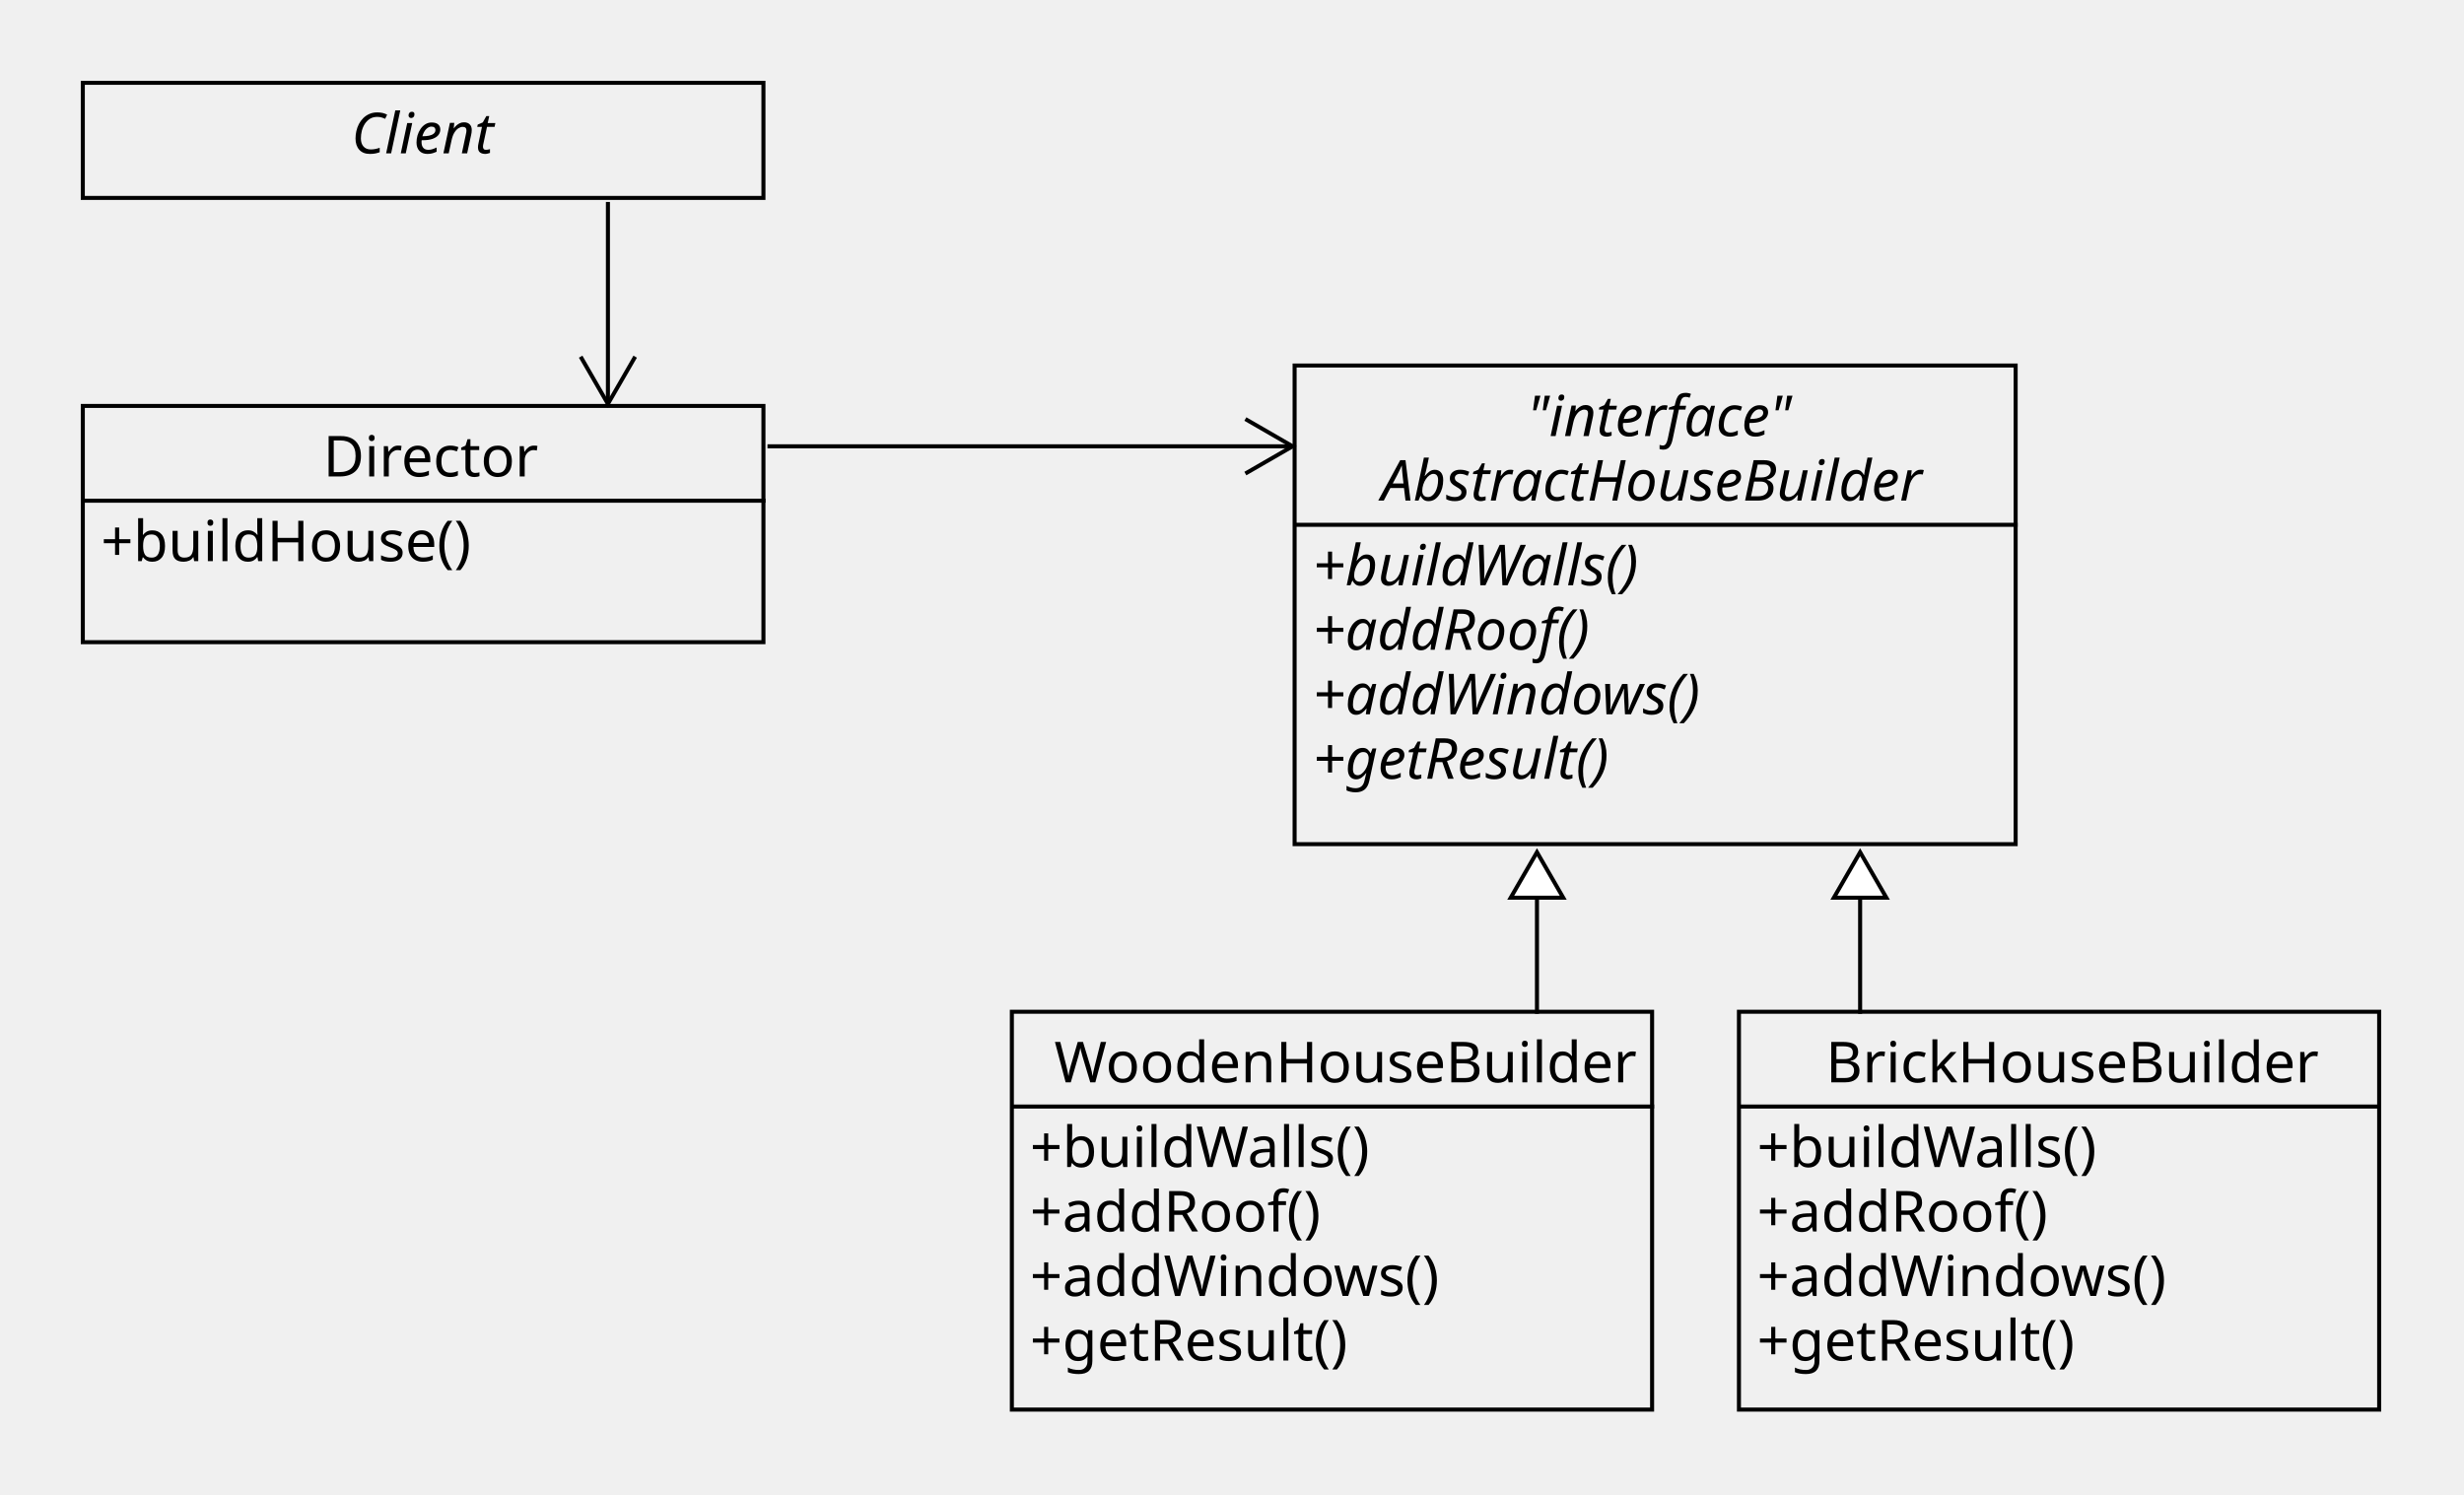
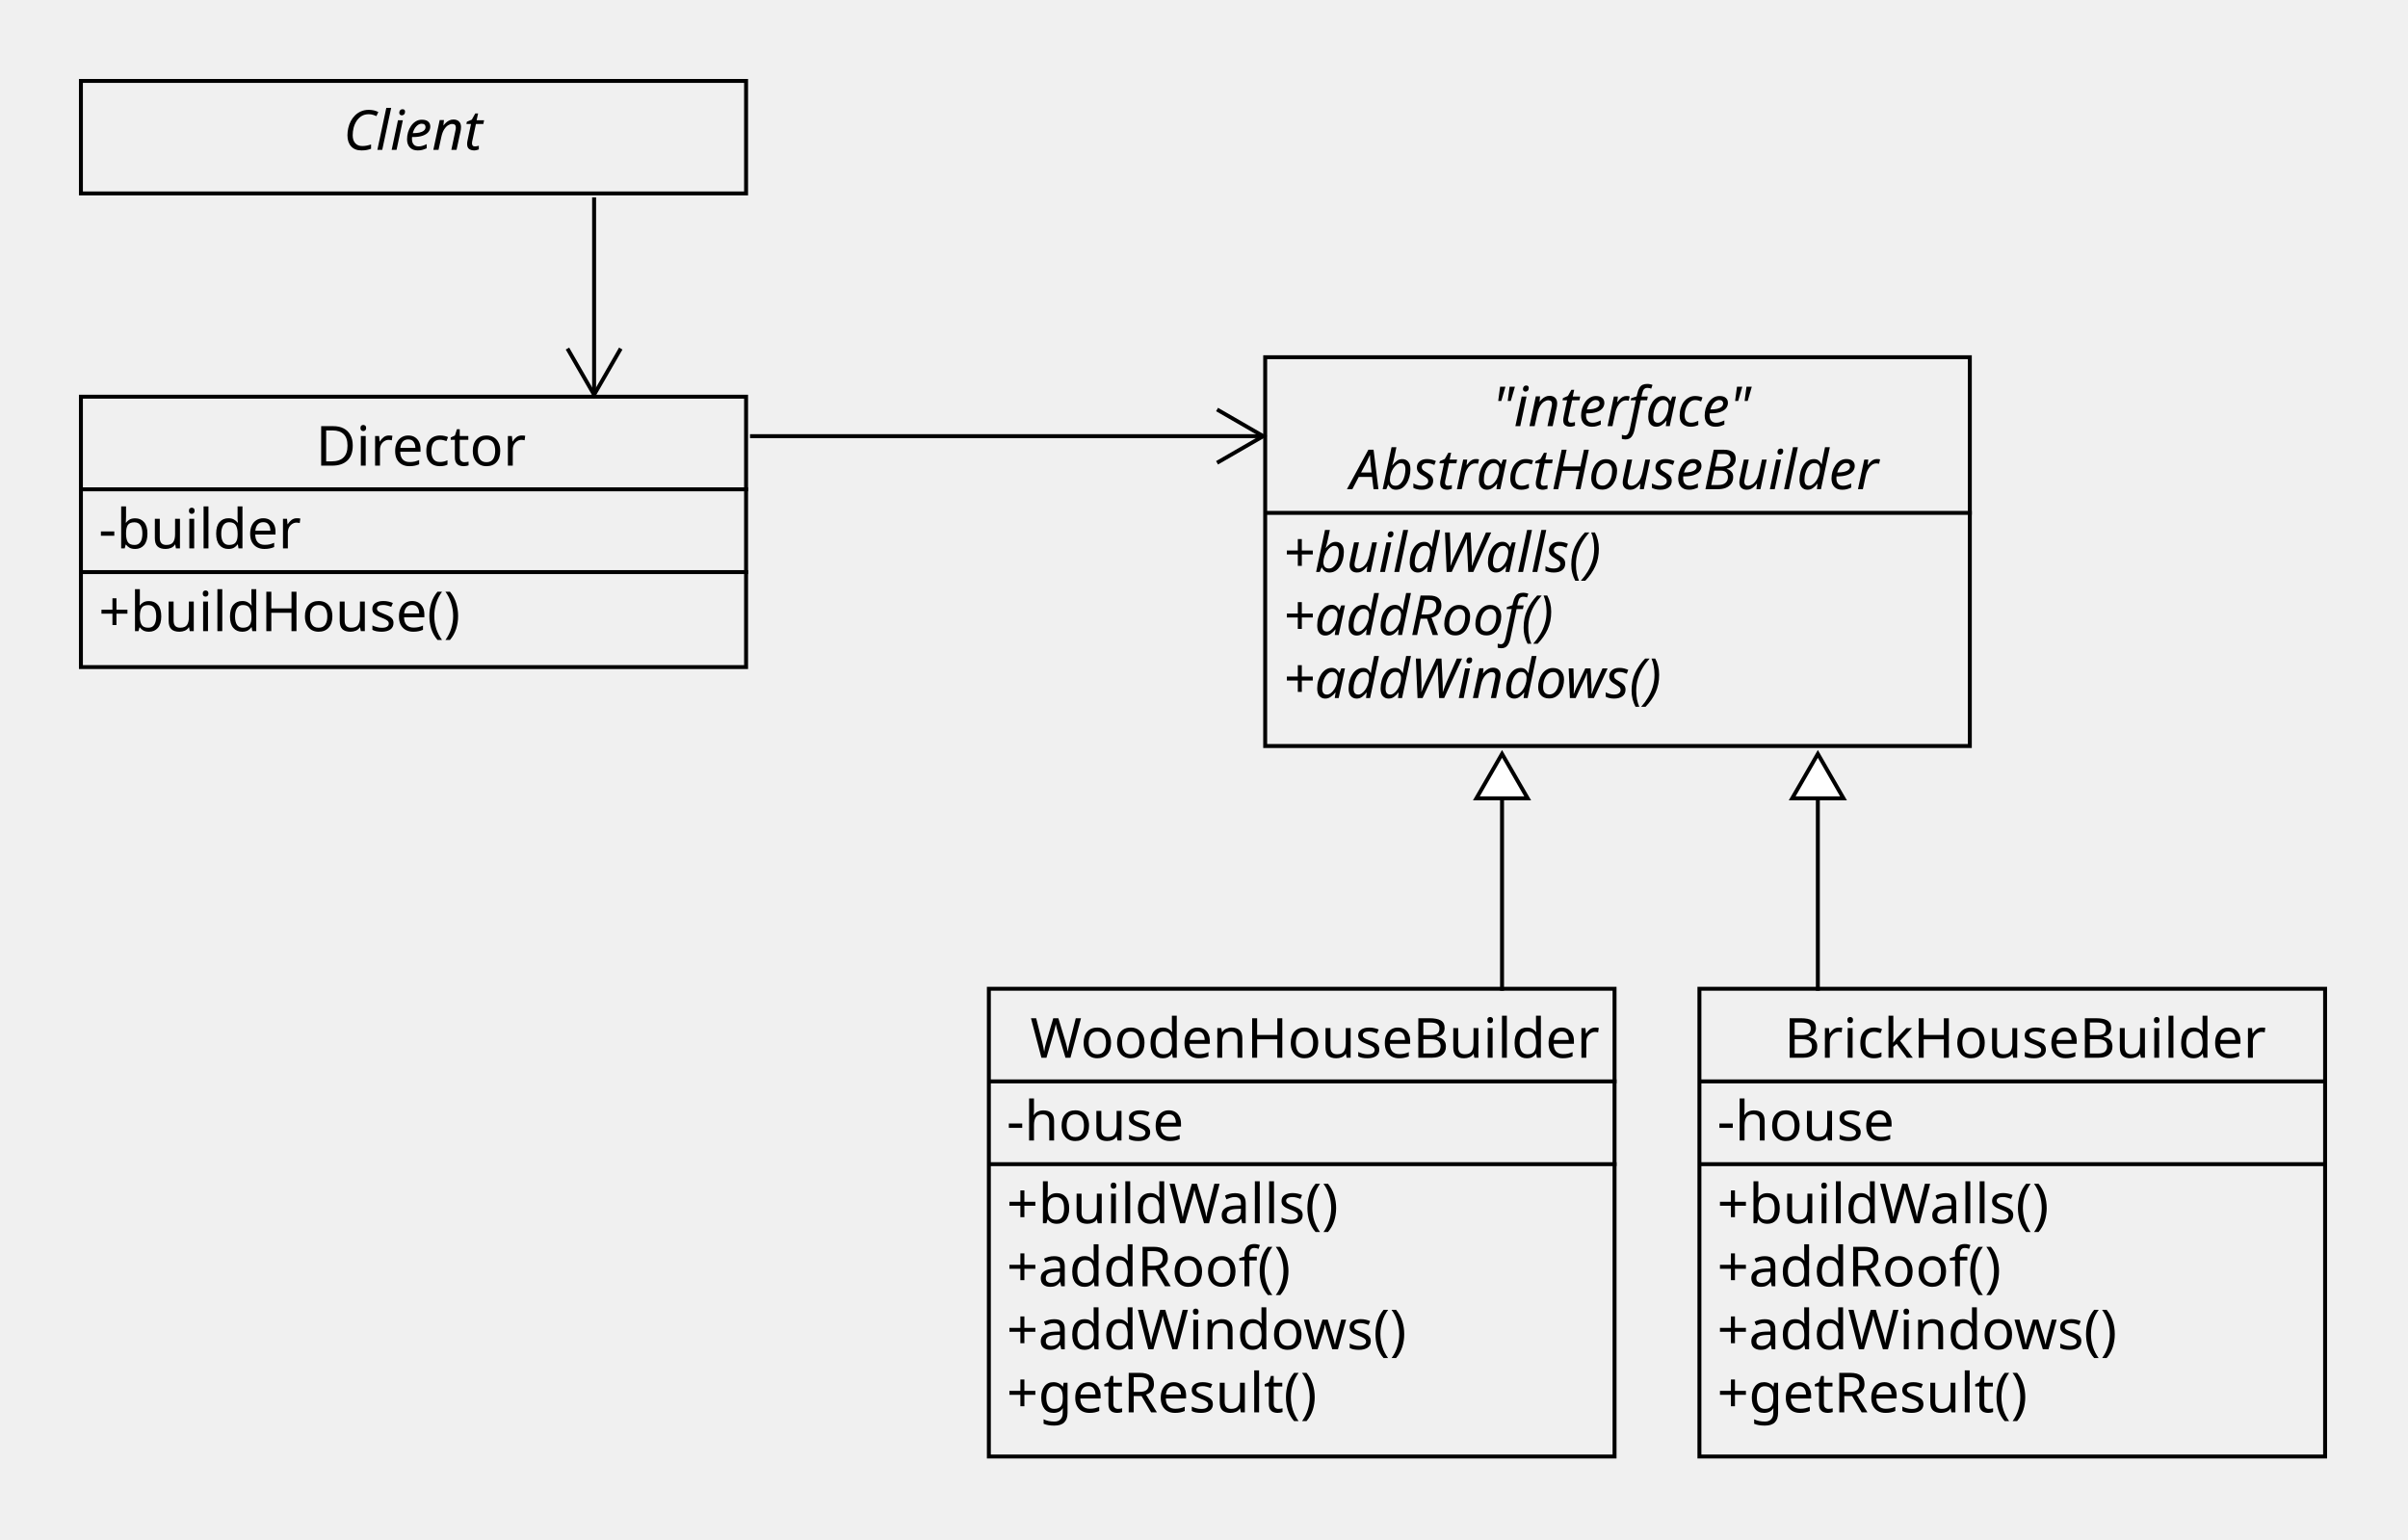
- <svg xmlns="http://www.w3.org/2000/svg" fill-opacity="1" color-rendering="auto" color-interpolation="auto" text-rendering="auto" stroke="black" stroke-linecap="square" width="610" stroke-miterlimit="10" shape-rendering="auto" stroke-opacity="1" fill="black" stroke-dasharray="none" font-weight="normal" stroke-width="1" viewBox="250 230 610 370" height="370" font-family="'Dialog'" font-style="normal" stroke-linejoin="miter" font-size="12px" stroke-dashoffset="0" image-rendering="auto">
+ <svg xmlns="http://www.w3.org/2000/svg" fill-opacity="1" color-rendering="auto" color-interpolation="auto" text-rendering="auto" stroke="black" stroke-linecap="square" width="610" stroke-miterlimit="10" shape-rendering="auto" stroke-opacity="1" fill="black" stroke-dasharray="none" font-weight="normal" stroke-width="1" viewBox="120 80 610 390" height="390" font-family="'Dialog'" font-style="normal" stroke-linejoin="miter" font-size="12px" stroke-dashoffset="0" image-rendering="auto">
  <defs id="genericDefs" />
  <g>
    <defs id="defs1">
      <clipPath clipPathUnits="userSpaceOnUse" id="clipPath1">
        <path d="M0 0 L2147483647 0 L2147483647 2147483647 L0 2147483647 L0 0 Z" />
      </clipPath>
      <clipPath clipPathUnits="userSpaceOnUse" id="clipPath2">
-         <path d="M0 0 L0 100 L160 100 L160 0 Z" />
+         <path d="M0 0 L0 120 L160 120 L160 0 Z" />
      </clipPath>
      <clipPath clipPathUnits="userSpaceOnUse" id="clipPath3">
-         <path d="M0 0 L0 60 L170 60 L170 0 Z" />
+         <path d="M0 0 L0 70 L170 70 L170 0 Z" />
      </clipPath>
      <clipPath clipPathUnits="userSpaceOnUse" id="clipPath4">
-         <path d="M0 0 L0 120 L180 120 L180 0 Z" />
+         <path d="M0 0 L0 100 L180 100 L180 0 Z" />
      </clipPath>
      <clipPath clipPathUnits="userSpaceOnUse" id="clipPath5">
        <path d="M0 0 L0 30 L170 30 L170 0 Z" />
      </clipPath>
      <clipPath clipPathUnits="userSpaceOnUse" id="clipPath6">
        <path d="M0 0 L0 80 L30 80 L30 0 Z" />
      </clipPath>
      <clipPath clipPathUnits="userSpaceOnUse" id="clipPath7">
-         <path d="M0 0 L0 70 L30 70 L30 0 Z" />
+         <path d="M0 0 L0 90 L30 90 L30 0 Z" />
      </clipPath>
      <clipPath clipPathUnits="userSpaceOnUse" id="clipPath8">
        <path d="M0 0 L0 30 L160 30 L160 0 Z" />
      </clipPath>
    </defs>
-     <g fill="rgb(255,255,255)" fill-opacity="0" transform="translate(680,480)" stroke-opacity="0" stroke="rgb(255,255,255)">
-       <rect x="0.5" width="158.5" height="98.5" y="0.5" clip-path="url(#clipPath2)" stroke="none" />
+     <g fill="rgb(255,255,255)" fill-opacity="0" transform="translate(550,330)" stroke-opacity="0" stroke="rgb(255,255,255)">
+       <rect x="0.5" width="158.5" height="118.5" y="0.5" clip-path="url(#clipPath2)" stroke="none" />
    </g>
-     <g transform="translate(680,480)">
-       <rect fill="none" x="0.5" width="158.5" height="98.5" y="0.5" clip-path="url(#clipPath2)" />
+     <g transform="translate(550,330)">
+       <rect fill="none" x="0.5" width="158.5" height="118.5" y="0.5" clip-path="url(#clipPath2)" />
      <text x="22" font-size="14px" y="17.969" clip-path="url(#clipPath2)" font-family="sans-serif" stroke="none" xml:space="preserve">BrickHouseBuilder</text>
      <path fill="none" d="M1 23.969 L159 23.969" clip-path="url(#clipPath2)" />
-       <text x="5" font-size="14px" y="38.938" clip-path="url(#clipPath2)" font-family="sans-serif" stroke="none" xml:space="preserve">+buildWalls()</text>
-       <text x="5" font-size="14px" y="54.906" clip-path="url(#clipPath2)" font-family="sans-serif" stroke="none" xml:space="preserve">+addRoof()</text>
-       <text x="5" font-size="14px" y="70.875" clip-path="url(#clipPath2)" font-family="sans-serif" stroke="none" xml:space="preserve">+addWindows()</text>
-       <text x="5" font-size="14px" y="86.844" clip-path="url(#clipPath2)" font-family="sans-serif" stroke="none" xml:space="preserve">+getResult()</text>
+       <text x="5" font-size="14px" y="38.938" clip-path="url(#clipPath2)" font-family="sans-serif" stroke="none" xml:space="preserve">-house</text>
+       <path fill="none" d="M1 44.938 L159 44.938" clip-path="url(#clipPath2)" />
+       <text x="5" font-size="14px" y="59.906" clip-path="url(#clipPath2)" font-family="sans-serif" stroke="none" xml:space="preserve">+buildWalls()</text>
+       <text x="5" font-size="14px" y="75.875" clip-path="url(#clipPath2)" font-family="sans-serif" stroke="none" xml:space="preserve">+addRoof()</text>
+       <text x="5" font-size="14px" y="91.844" clip-path="url(#clipPath2)" font-family="sans-serif" stroke="none" xml:space="preserve">+addWindows()</text>
+       <text x="5" font-size="14px" y="107.812" clip-path="url(#clipPath2)" font-family="sans-serif" stroke="none" xml:space="preserve">+getResult()</text>
    </g>
-     <g fill="rgb(255,255,255)" fill-opacity="0" transform="translate(270,330)" stroke-opacity="0" stroke="rgb(255,255,255)">
-       <rect x="0.5" width="168.5" height="58.5" y="0.5" clip-path="url(#clipPath3)" stroke="none" />
+     <g fill="rgb(255,255,255)" fill-opacity="0" transform="translate(140,180)" stroke-opacity="0" stroke="rgb(255,255,255)">
+       <rect x="0.5" width="168.5" height="68.5" y="0.5" clip-path="url(#clipPath3)" stroke="none" />
    </g>
-     <g transform="translate(270,330)">
-       <rect fill="none" x="0.5" width="168.5" height="58.5" y="0.5" clip-path="url(#clipPath3)" />
+     <g transform="translate(140,180)">
+       <rect fill="none" x="0.5" width="168.5" height="68.5" y="0.5" clip-path="url(#clipPath3)" />
      <text x="60" font-size="14px" y="17.969" clip-path="url(#clipPath3)" font-family="sans-serif" stroke="none" xml:space="preserve">Director</text>
      <path fill="none" d="M1 23.969 L169 23.969" clip-path="url(#clipPath3)" />
-       <text x="5" font-size="14px" y="38.938" clip-path="url(#clipPath3)" font-family="sans-serif" stroke="none" xml:space="preserve">+buildHouse()</text>
+       <text x="5" font-size="14px" y="38.938" clip-path="url(#clipPath3)" font-family="sans-serif" stroke="none" xml:space="preserve">-builder</text>
+       <path fill="none" d="M1 44.938 L169 44.938" clip-path="url(#clipPath3)" />
+       <text x="5" font-size="14px" y="59.906" clip-path="url(#clipPath3)" font-family="sans-serif" stroke="none" xml:space="preserve">+buildHouse()</text>
    </g>
-     <g fill="rgb(255,255,255)" fill-opacity="0" transform="translate(500,480)" stroke-opacity="0" stroke="rgb(255,255,255)">
-       <rect x="0.5" width="158.5" height="98.5" y="0.5" clip-path="url(#clipPath2)" stroke="none" />
+     <g fill="rgb(255,255,255)" fill-opacity="0" transform="translate(370,330)" stroke-opacity="0" stroke="rgb(255,255,255)">
+       <rect x="0.5" width="158.5" height="118.5" y="0.5" clip-path="url(#clipPath2)" stroke="none" />
    </g>
-     <g transform="translate(500,480)">
-       <rect fill="none" x="0.5" width="158.5" height="98.5" y="0.5" clip-path="url(#clipPath2)" />
+     <g transform="translate(370,330)">
+       <rect fill="none" x="0.5" width="158.5" height="118.5" y="0.5" clip-path="url(#clipPath2)" />
      <text x="11" font-size="14px" y="17.969" clip-path="url(#clipPath2)" font-family="sans-serif" stroke="none" xml:space="preserve">WoodenHouseBuilder</text>
      <path fill="none" d="M1 23.969 L159 23.969" clip-path="url(#clipPath2)" />
-       <text x="5" font-size="14px" y="38.938" clip-path="url(#clipPath2)" font-family="sans-serif" stroke="none" xml:space="preserve">+buildWalls()</text>
-       <text x="5" font-size="14px" y="54.906" clip-path="url(#clipPath2)" font-family="sans-serif" stroke="none" xml:space="preserve">+addRoof()</text>
-       <text x="5" font-size="14px" y="70.875" clip-path="url(#clipPath2)" font-family="sans-serif" stroke="none" xml:space="preserve">+addWindows()</text>
-       <text x="5" font-size="14px" y="86.844" clip-path="url(#clipPath2)" font-family="sans-serif" stroke="none" xml:space="preserve">+getResult()</text>
+       <text x="5" font-size="14px" y="38.938" clip-path="url(#clipPath2)" font-family="sans-serif" stroke="none" xml:space="preserve">-house</text>
+       <path fill="none" d="M1 44.938 L159 44.938" clip-path="url(#clipPath2)" />
+       <text x="5" font-size="14px" y="59.906" clip-path="url(#clipPath2)" font-family="sans-serif" stroke="none" xml:space="preserve">+buildWalls()</text>
+       <text x="5" font-size="14px" y="75.875" clip-path="url(#clipPath2)" font-family="sans-serif" stroke="none" xml:space="preserve">+addRoof()</text>
+       <text x="5" font-size="14px" y="91.844" clip-path="url(#clipPath2)" font-family="sans-serif" stroke="none" xml:space="preserve">+addWindows()</text>
+       <text x="5" font-size="14px" y="107.812" clip-path="url(#clipPath2)" font-family="sans-serif" stroke="none" xml:space="preserve">+getResult()</text>
    </g>
-     <g fill="rgb(255,255,255)" fill-opacity="0" transform="translate(570,320)" stroke-opacity="0" stroke="rgb(255,255,255)">
-       <rect x="0.5" width="178.5" height="118.5" y="0.5" clip-path="url(#clipPath4)" stroke="none" />
+     <g fill="rgb(255,255,255)" fill-opacity="0" transform="translate(440,170)" stroke-opacity="0" stroke="rgb(255,255,255)">
+       <rect x="0.5" width="178.5" height="98.5" y="0.5" clip-path="url(#clipPath4)" stroke="none" />
    </g>
-     <g transform="translate(570,320)">
-       <rect fill="none" x="0.5" width="178.5" height="118.5" y="0.5" clip-path="url(#clipPath4)" />
+     <g transform="translate(440,170)">
+       <rect fill="none" x="0.5" width="178.5" height="98.5" y="0.5" clip-path="url(#clipPath4)" />
      <text x="58" font-size="14px" y="17.969" clip-path="url(#clipPath4)" font-family="sans-serif" font-style="italic" stroke="none" xml:space="preserve">"interface"</text>
      <text x="22" font-size="14px" y="33.938" clip-path="url(#clipPath4)" font-family="sans-serif" font-style="italic" stroke="none" xml:space="preserve">AbstractHouseBuilder</text>
      <path fill="none" d="M1 39.938 L179 39.938" clip-path="url(#clipPath4)" />
      <text x="5" font-size="14px" y="54.906" clip-path="url(#clipPath4)" font-family="sans-serif" font-style="italic" stroke="none" xml:space="preserve">+buildWalls()</text>
      <text x="5" font-size="14px" y="70.875" clip-path="url(#clipPath4)" font-family="sans-serif" font-style="italic" stroke="none" xml:space="preserve">+addRoof()</text>
      <text x="5" font-size="14px" y="86.844" clip-path="url(#clipPath4)" font-family="sans-serif" font-style="italic" stroke="none" xml:space="preserve">+addWindows()</text>
-       <text x="5" font-size="14px" y="102.812" clip-path="url(#clipPath4)" font-family="sans-serif" font-style="italic" stroke="none" xml:space="preserve">+getResult()</text>
    </g>
-     <g fill="rgb(255,255,255)" fill-opacity="0" transform="translate(270,250)" stroke-opacity="0" stroke="rgb(255,255,255)">
+     <g fill="rgb(255,255,255)" fill-opacity="0" transform="translate(140,100)" stroke-opacity="0" stroke="rgb(255,255,255)">
      <rect x="0.5" width="168.5" height="28.5" y="0.5" clip-path="url(#clipPath5)" stroke="none" />
    </g>
-     <g transform="translate(270,250)">
+     <g transform="translate(140,100)">
      <rect fill="none" x="0.5" width="168.5" height="28.5" y="0.5" clip-path="url(#clipPath5)" />
      <text x="67" font-size="14px" y="17.969" clip-path="url(#clipPath5)" font-family="sans-serif" font-style="italic" stroke="none" xml:space="preserve">Client</text>
    </g>
-     <g transform="translate(390,270)">
+     <g transform="translate(260,120)">
      <path fill="none" d="M10.5 59.5 L10.5 10.5" clip-path="url(#clipPath6)" />
      <path fill="none" d="M17 48.742 L10.5 60 L4 48.742" clip-path="url(#clipPath6)" />
    </g>
-     <g transform="translate(700,430)">
-       <path fill="none" d="M10.5 11.5 L10.5 50.5" clip-path="url(#clipPath7)" />
+     <g transform="translate(570,260)">
+       <path fill="none" d="M10.5 11.5 L10.5 70.5" clip-path="url(#clipPath7)" />
      <path fill="white" d="M4 22.258 L10.5 11 L17 22.258 Z" clip-path="url(#clipPath7)" stroke="none" />
      <path fill="none" d="M4 22.258 L10.5 11 L17 22.258 Z" clip-path="url(#clipPath7)" />
    </g>
-     <g transform="translate(620,430)">
-       <path fill="none" d="M10.5 11.5 L10.5 50.5" clip-path="url(#clipPath7)" />
+     <g transform="translate(490,260)">
+       <path fill="none" d="M10.5 11.5 L10.5 70.5" clip-path="url(#clipPath7)" />
      <path fill="white" d="M4 22.258 L10.5 11 L17 22.258 Z" clip-path="url(#clipPath7)" stroke="none" />
      <path fill="none" d="M4 22.258 L10.5 11 L17 22.258 Z" clip-path="url(#clipPath7)" />
    </g>
-     <g transform="translate(430,330)">
+     <g transform="translate(300,180)">
      <path fill="none" d="M139.5 10.5 L10.5 10.5" clip-path="url(#clipPath8)" />
      <path fill="none" d="M128.742 4 L140 10.5 L128.742 17" clip-path="url(#clipPath8)" />
    </g>
  </g>
</svg>
